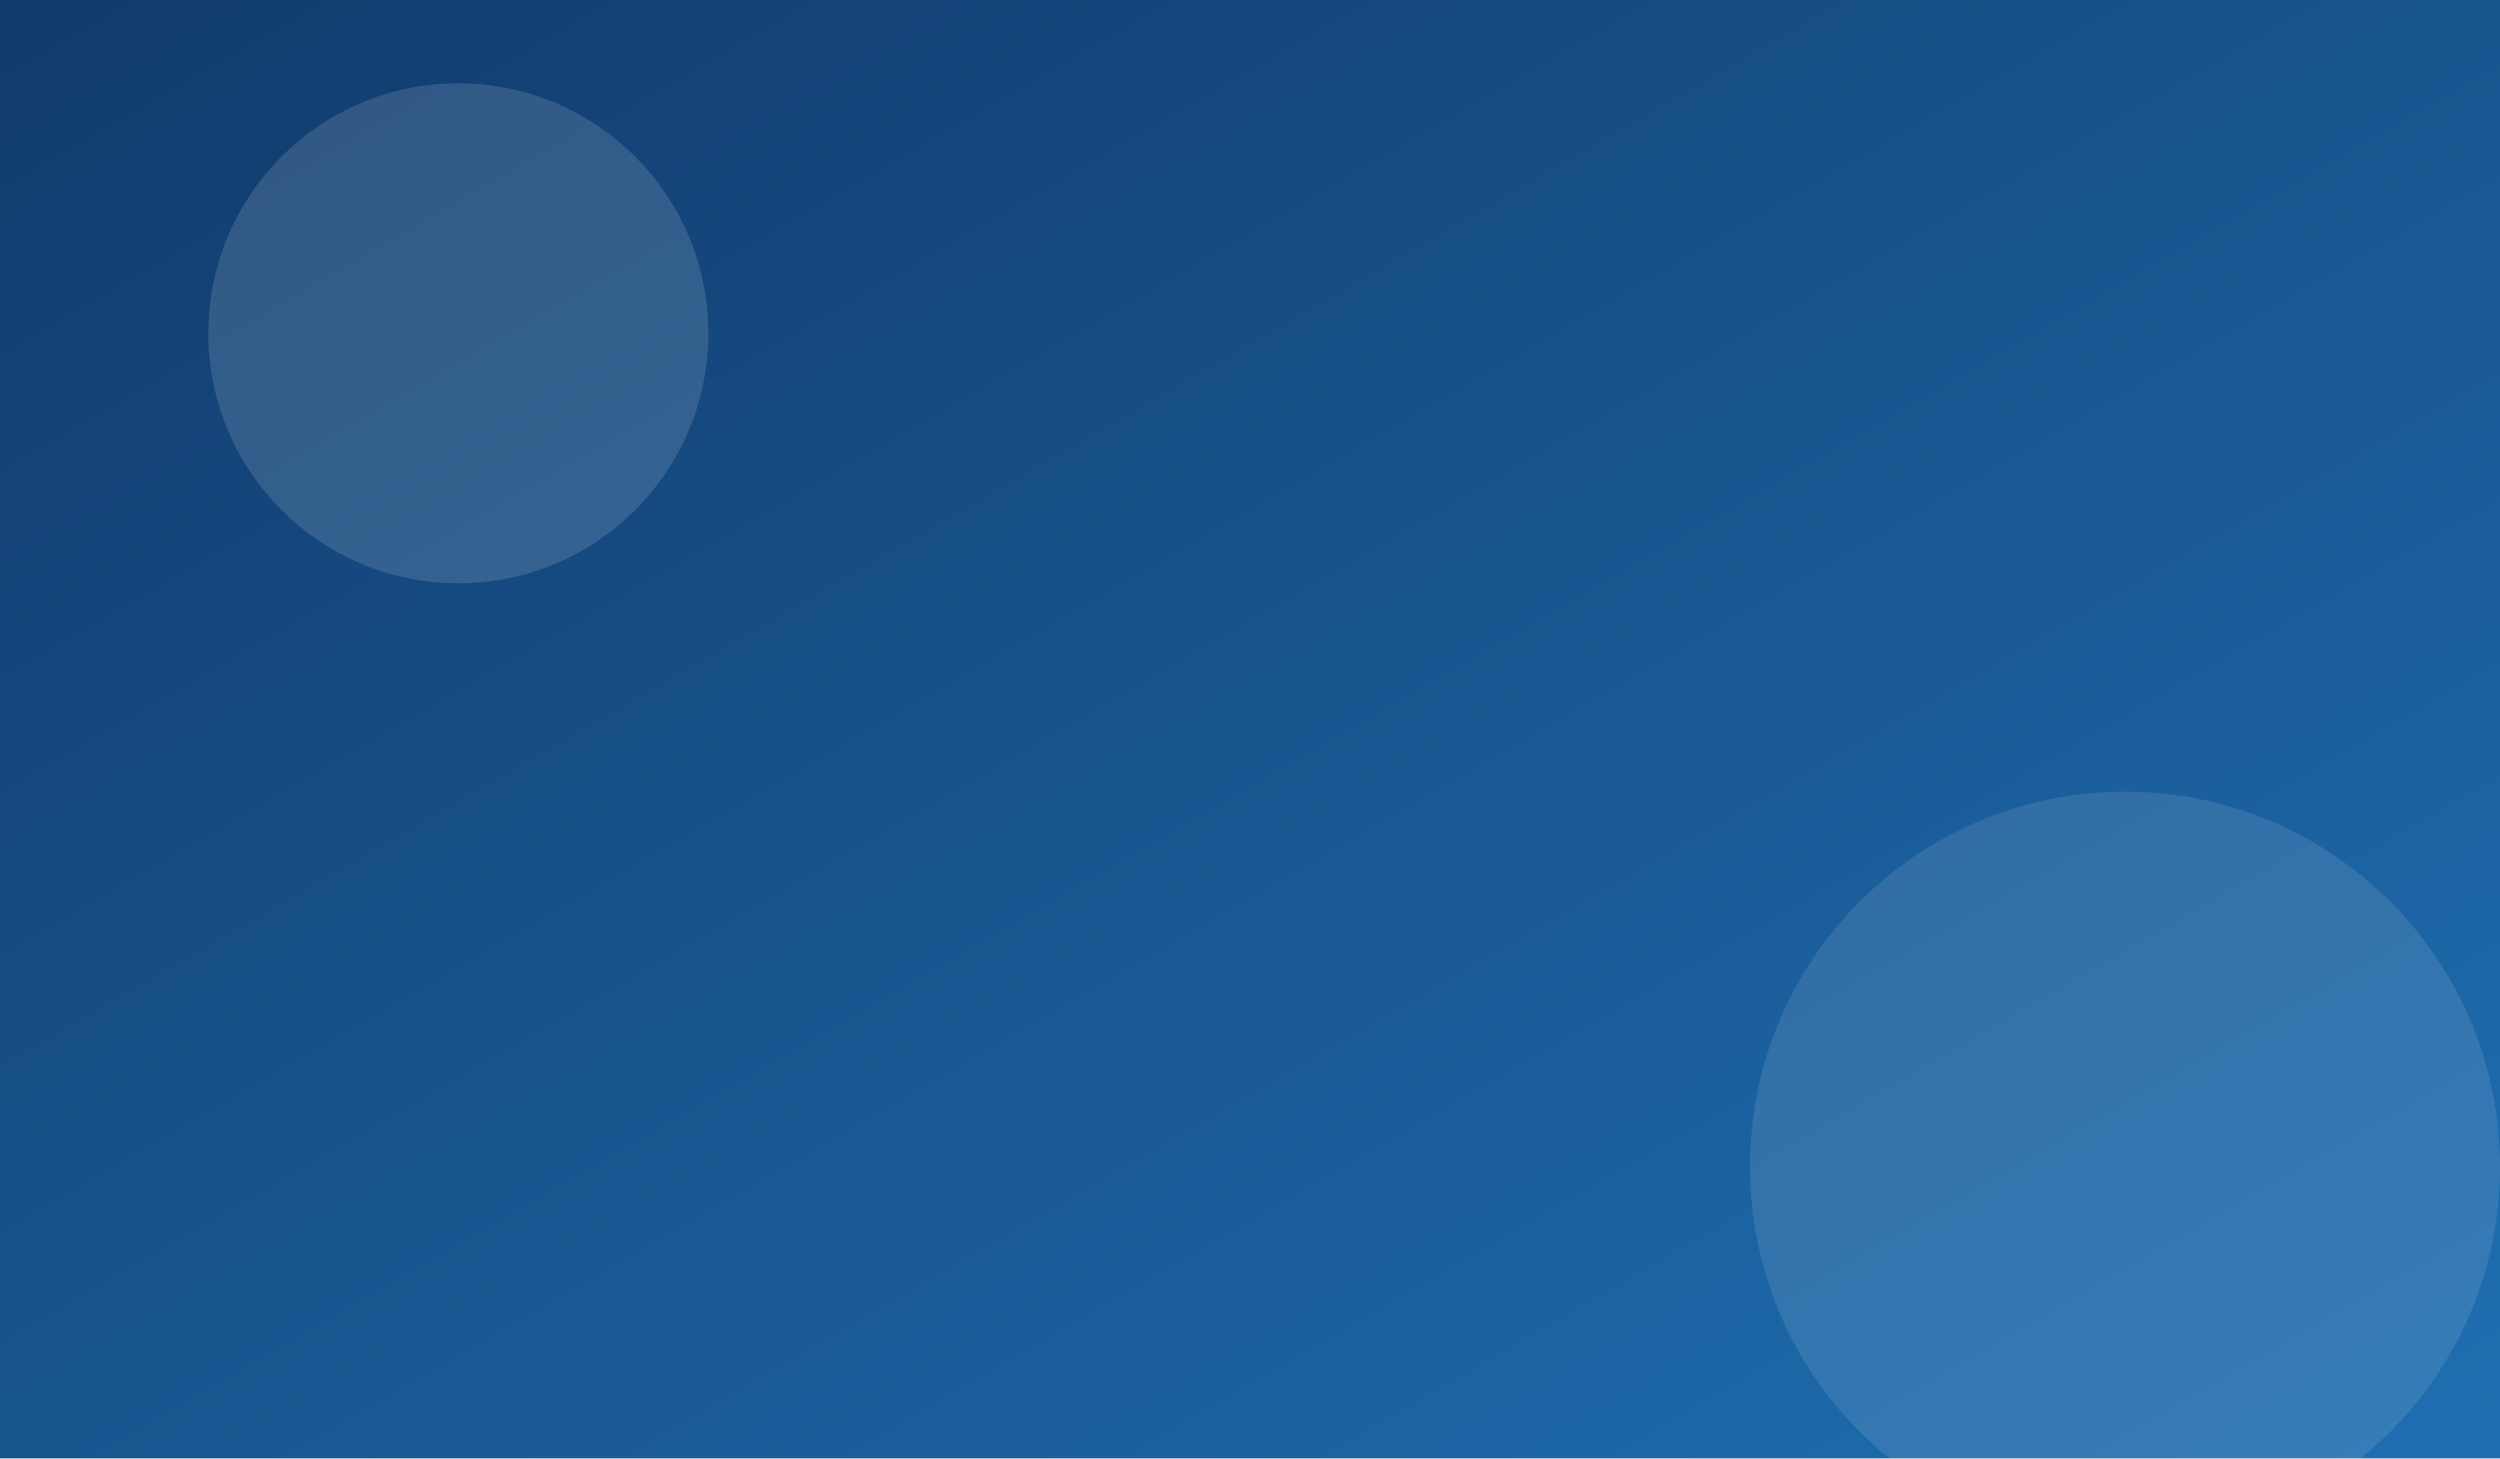
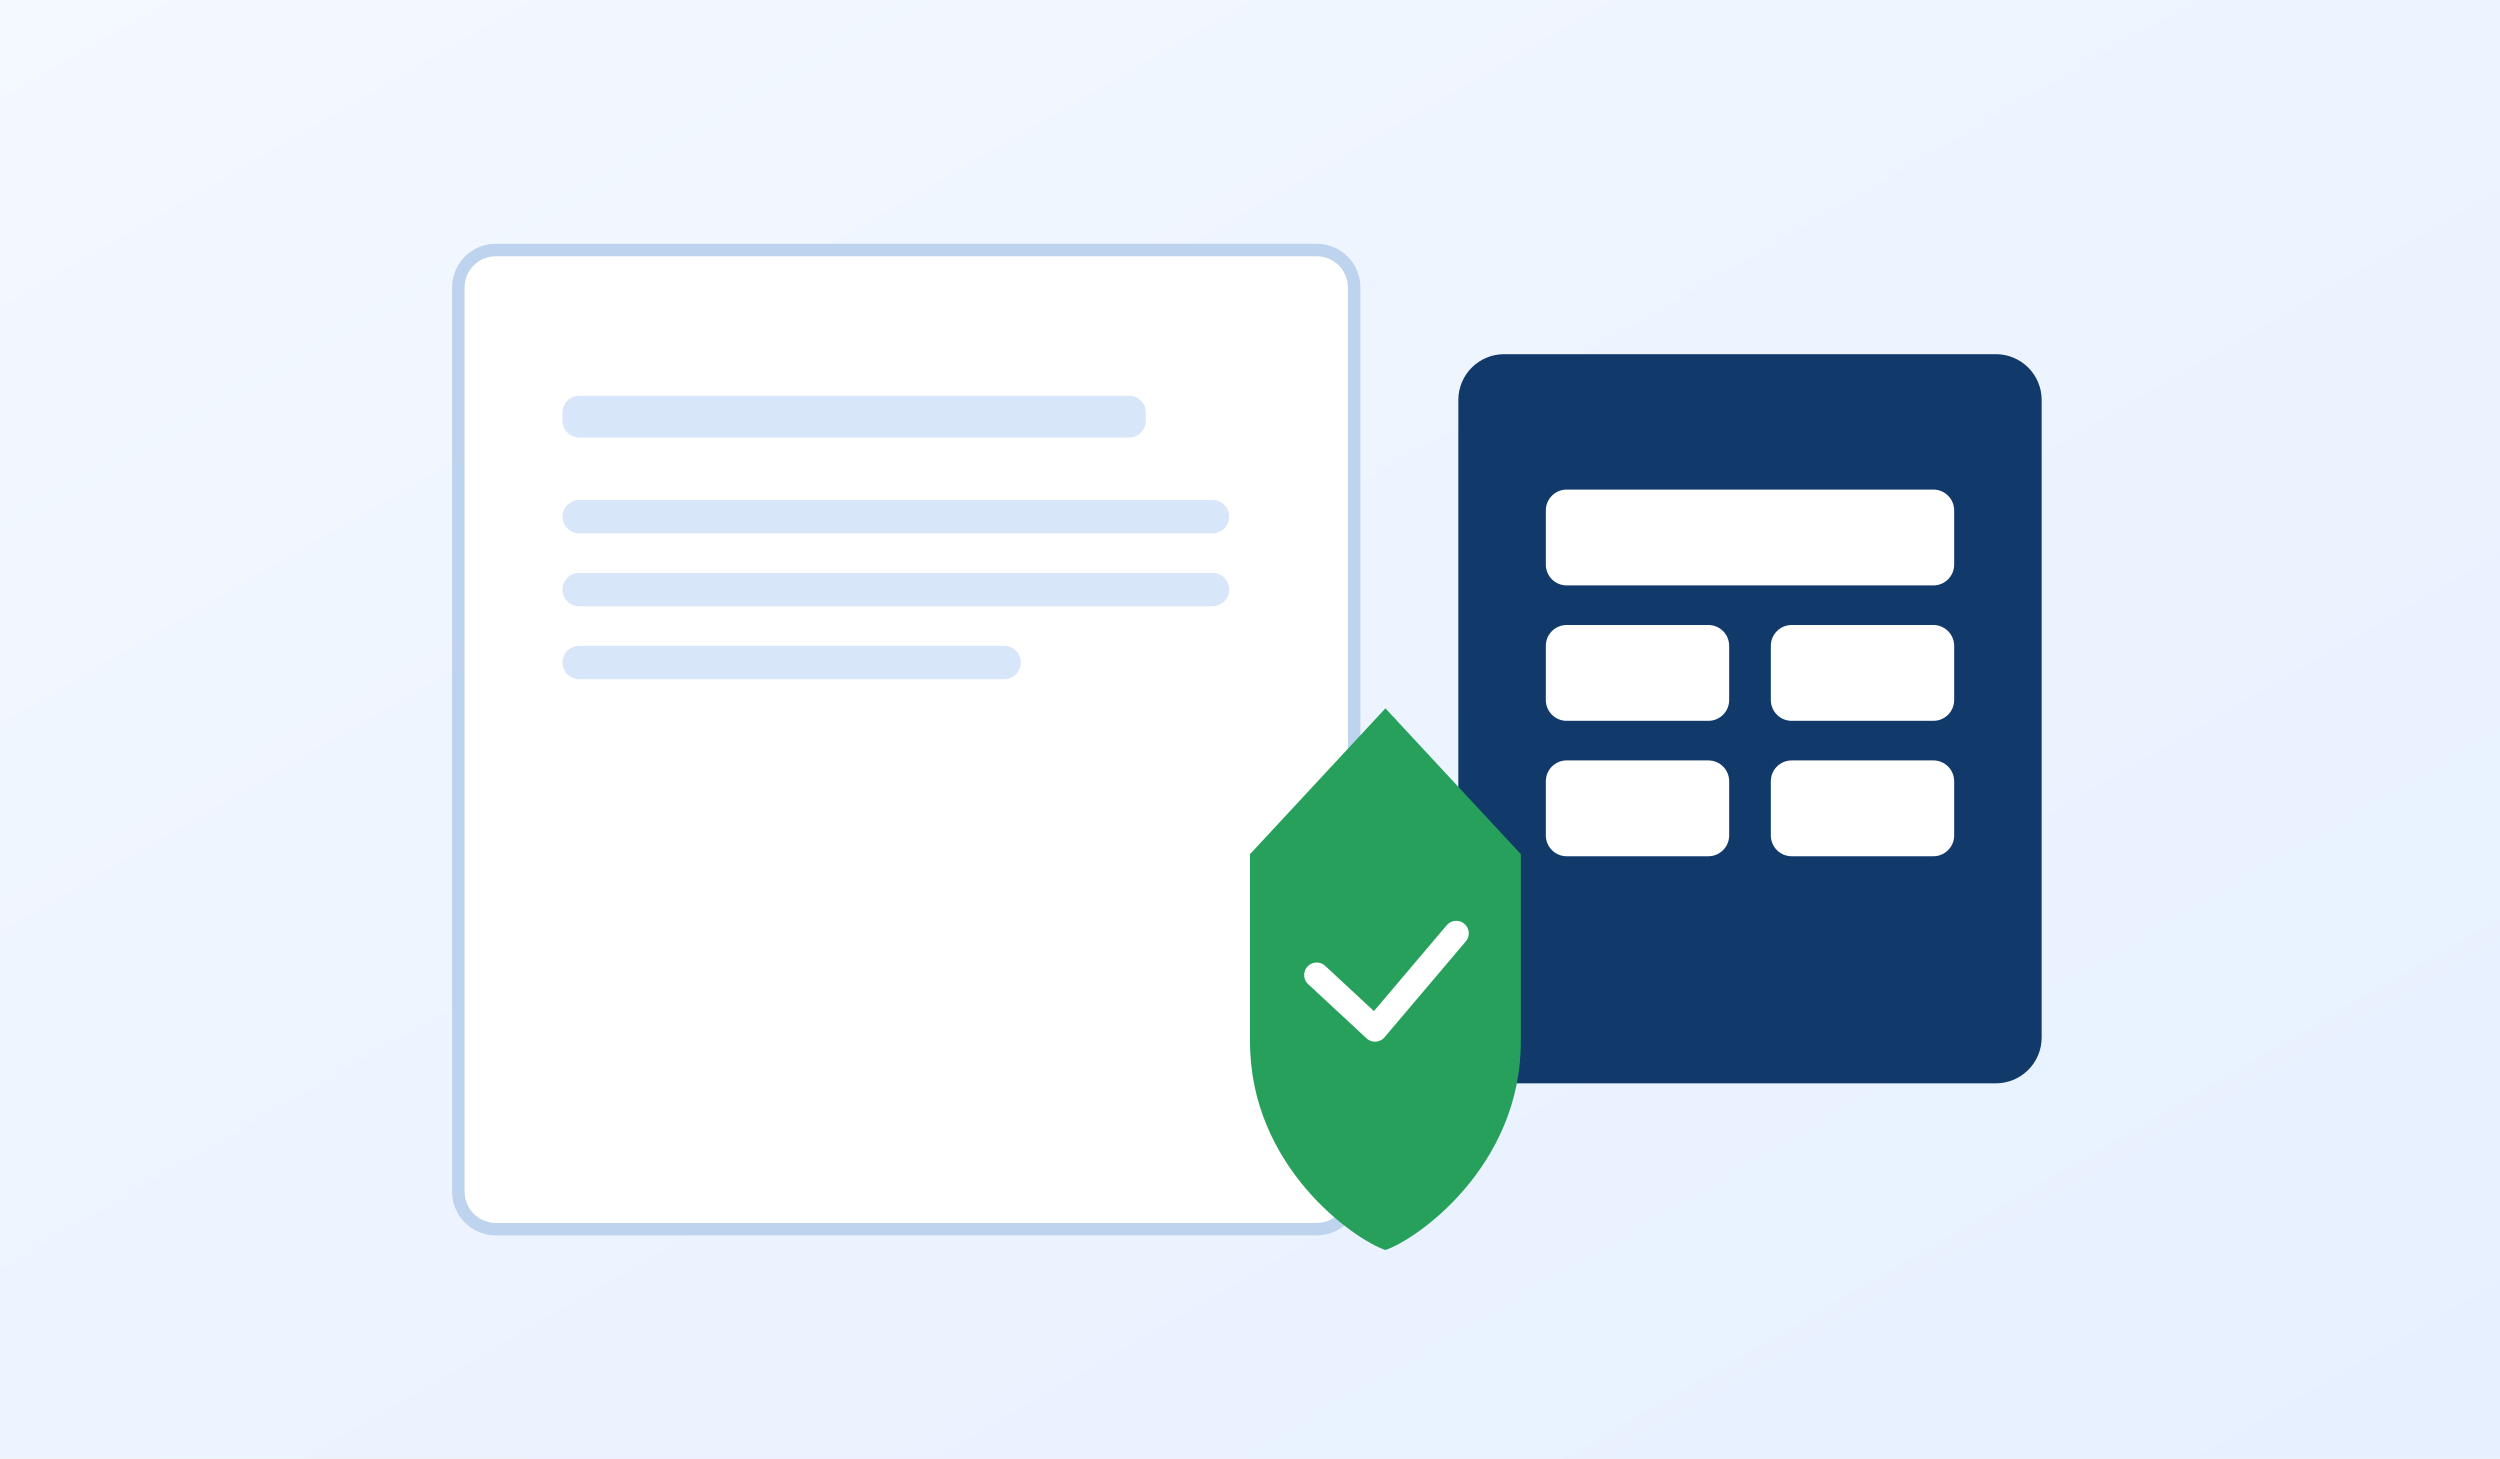
- <svg xmlns="http://www.w3.org/2000/svg" width="1200" height="700" viewBox="0 0 1200 700">
+ <svg xmlns="http://www.w3.org/2000/svg" width="1200" height="700" viewBox="0 0 1200 700" role="img" aria-labelledby="title desc">
  <defs>
-     <linearGradient id="g" x1="0" y1="0" x2="1" y2="1">
-       <stop offset="0%" stop-color="#113a6b" />
-       <stop offset="100%" stop-color="#1f6fb2" />
+     <linearGradient id="bg" x1="0" y1="0" x2="1" y2="1">
+       <stop offset="0%" stop-color="#f4f8ff" />
+       <stop offset="100%" stop-color="#e6f0ff" />
    </linearGradient>
  </defs>
-   <rect width="1200" height="700" fill="url(#g)" />
-   <circle cx="220" cy="160" r="120" fill="#ffffff22" />
-   <circle cx="1020" cy="560" r="180" fill="#ffffff1a" />
+   <rect width="1200" height="700" fill="url(#bg)" />
+   <rect x="220" y="120" width="430" height="470" rx="18" fill="#fff" stroke="#bdd3ee" stroke-width="6" />
+   <rect x="270" y="190" width="280" height="20" rx="8" fill="#d7e6f8" />
+   <rect x="270" y="240" width="320" height="16" rx="8" fill="#d7e6f8" />
+   <rect x="270" y="275" width="320" height="16" rx="8" fill="#d7e6f8" />
+   <rect x="270" y="310" width="220" height="16" rx="8" fill="#d7e6f8" />
+   <rect x="700" y="170" width="280" height="350" rx="22" fill="#113a6b" />
+   <rect x="742" y="235" width="196" height="46" rx="10" fill="#fff" />
+   <rect x="742" y="300" width="88" height="46" rx="10" fill="#fff" />
+   <rect x="850" y="300" width="88" height="46" rx="10" fill="#fff" />
+   <rect x="742" y="365" width="88" height="46" rx="10" fill="#fff" />
+   <rect x="850" y="365" width="88" height="46" rx="10" fill="#fff" />
+   <path d="M600 410 L665 340 L730 410 L730 500 C730 560 680 595 665 600 C650 595 600 560 600 500 Z" fill="#27a05b" />
+   <polyline points="632,468 660,494 699,448" fill="none" stroke="#fff" stroke-width="12" stroke-linecap="round" stroke-linejoin="round" />
</svg>
